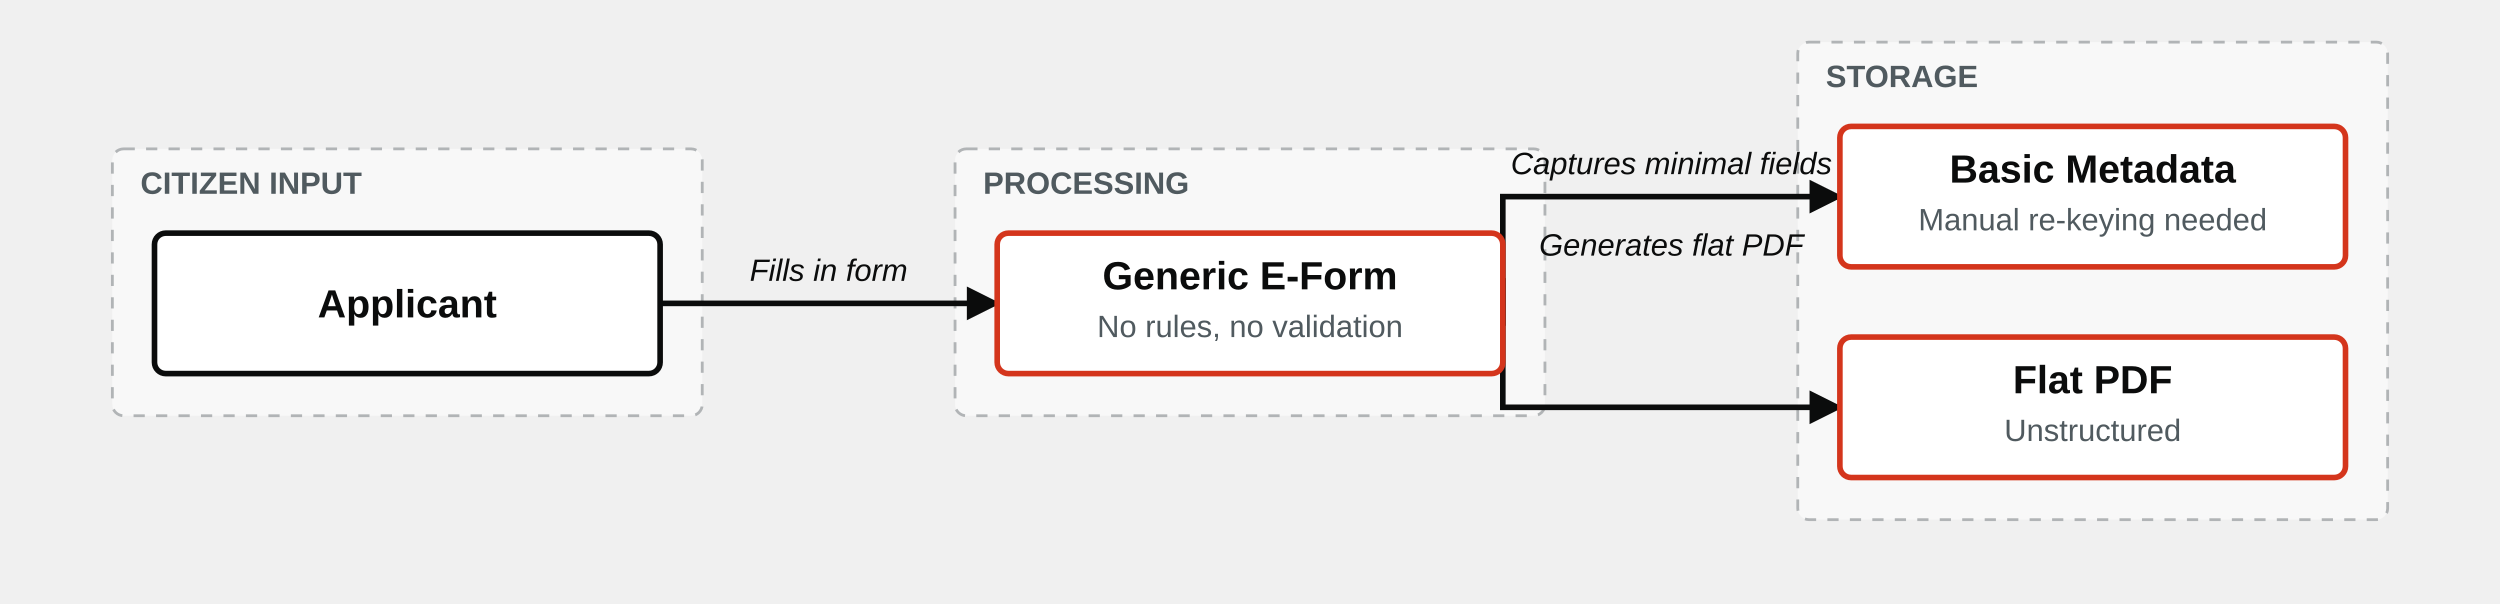
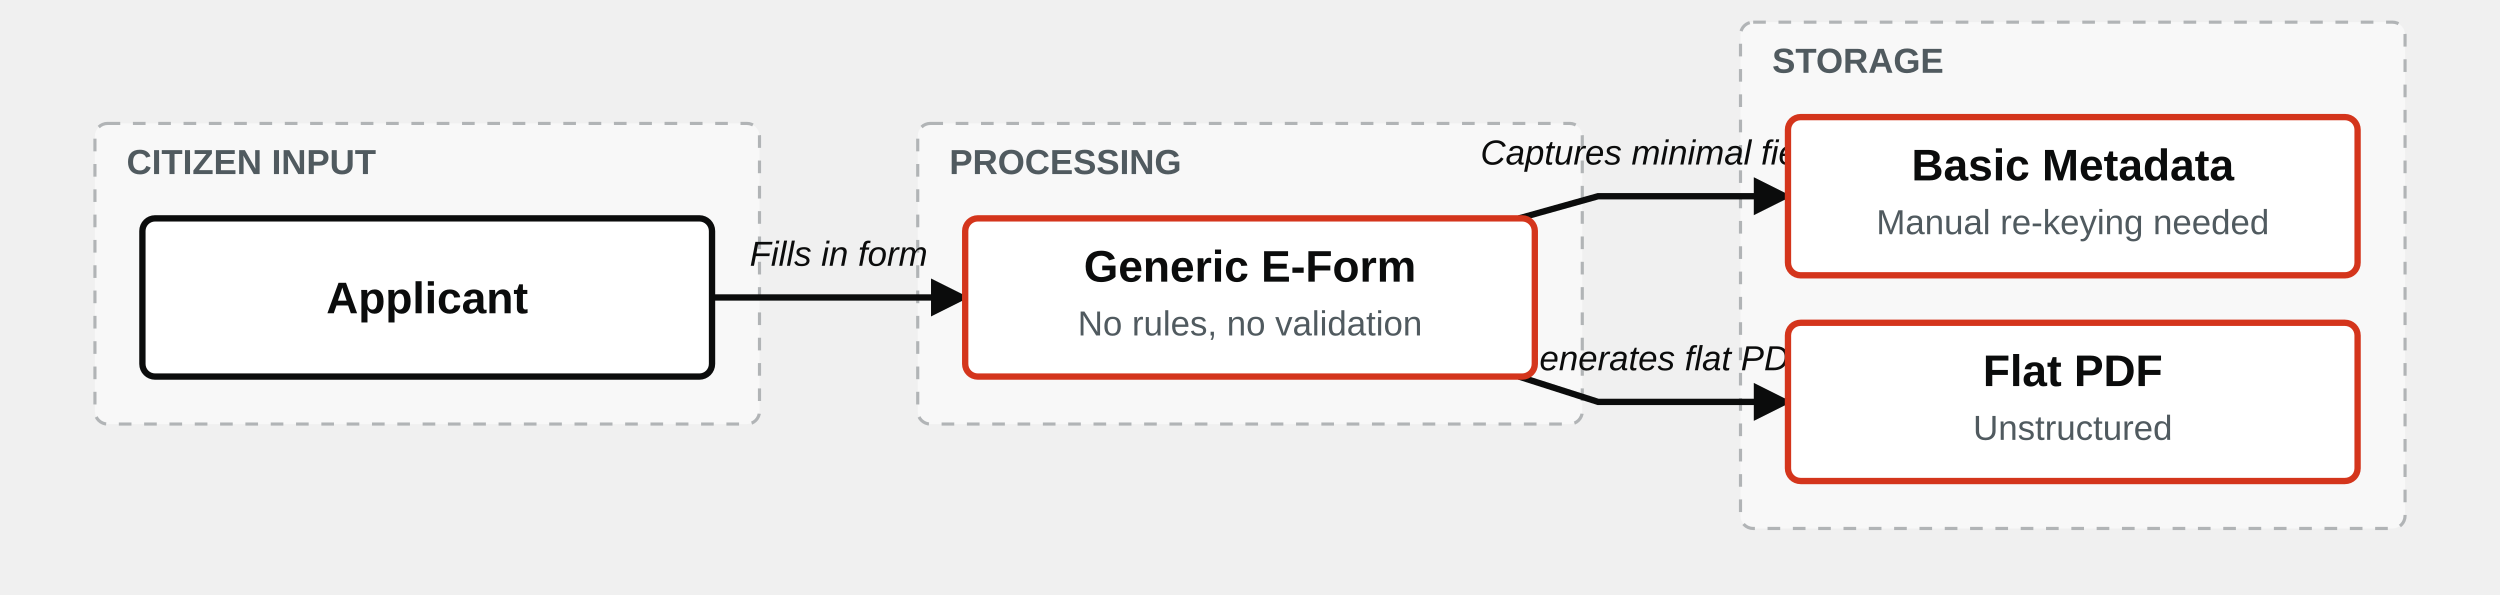
- <svg xmlns="http://www.w3.org/2000/svg" viewBox="0 0 890 215" width="100%" height="100%" style="font-family: 'GDS Transport', Arial, sans-serif;">
+ <svg xmlns="http://www.w3.org/2000/svg" viewBox="0 0 790 188" width="100%" height="100%" style="font-family: 'GDS Transport', Arial, sans-serif;">
  <defs>
    <marker id="arrow" viewBox="0 0 10 10" refX="9" refY="5" markerWidth="6" markerHeight="6" orient="auto-start-reverse">
      <path d="M 0 0 L 10 5 L 0 10 z" fill="#0b0c0c" />
    </marker>
    <marker id="arrow-blue" viewBox="0 0 10 10" refX="9" refY="5" markerWidth="6" markerHeight="6" orient="auto-start-reverse">
      <path d="M 0 0 L 10 5 L 0 10 z" fill="#1d70b8" />
    </marker>
  </defs>
-   <rect x="40" y="53" width="210" height="95" fill="#f8f8f8" stroke="#b1b4b6" stroke-dasharray="4" rx="4" />
-   <text x="50" y="69" font-size="11" font-weight="bold" fill="#505a5f">CITIZEN INPUT</text>
-   <rect x="340" y="53" width="210" height="95" fill="#f8f8f8" stroke="#b1b4b6" stroke-dasharray="4" rx="4" />
-   <text x="350" y="69" font-size="11" font-weight="bold" fill="#505a5f">PROCESSING</text>
-   <rect x="640" y="15" width="210" height="170" fill="#f8f8f8" stroke="#b1b4b6" stroke-dasharray="4" rx="4" />
-   <text x="650" y="31" font-size="11" font-weight="bold" fill="#505a5f">STORAGE</text>
-   <line x1="235" y1="108" x2="355" y2="108" stroke="#0b0c0c" stroke-width="2" marker-end="url(#arrow)" />
-   <text x="295" y="100" font-size="11" font-style="italic" text-anchor="middle" fill="#0b0c0c">Fills in form</text>
-   <path d="M 535 99 L 535 145 L 655 145" fill="none" stroke="#0b0c0c" stroke-width="2" marker-end="url(#arrow)" />
-   <text x="595" y="91" font-size="11" font-style="italic" text-anchor="middle" fill="#0b0c0c">Generates flat PDF</text>
-   <path d="M 535 116 L 535 70 L 655 70" fill="none" stroke="#0b0c0c" stroke-width="2" marker-end="url(#arrow)" />
-   <text x="595" y="62" font-size="11" font-style="italic" text-anchor="middle" fill="#0b0c0c">Captures minimal fields</text>
-   <rect x="55" y="83" width="180" height="50" fill="#ffffff" stroke="#0b0c0c" stroke-width="2" rx="4" />
-   <text x="145" y="113" font-size="14" font-weight="bold" text-anchor="middle" fill="#0b0c0c">Applicant</text>
-   <rect x="355" y="83" width="180" height="50" fill="#ffffff" stroke="#d4351c" stroke-width="2" rx="4" />
-   <text x="445" y="103" font-size="14" font-weight="bold" text-anchor="middle" fill="#0b0c0c">Generic E-Form</text>
-   <text x="445" y="120" font-size="11" text-anchor="middle" fill="#505a5f">No rules, no validation</text>
-   <rect x="655" y="120" width="180" height="50" fill="#ffffff" stroke="#d4351c" stroke-width="2" rx="4" />
-   <text x="745" y="140" font-size="14" font-weight="bold" text-anchor="middle" fill="#0b0c0c">Flat PDF</text>
-   <text x="745" y="157" font-size="11" text-anchor="middle" fill="#505a5f">Unstructured</text>
-   <rect x="655" y="45" width="180" height="50" fill="#ffffff" stroke="#d4351c" stroke-width="2" rx="4" />
-   <text x="745" y="65" font-size="14" font-weight="bold" text-anchor="middle" fill="#0b0c0c">Basic Metadata</text>
-   <text x="745" y="82" font-size="11" text-anchor="middle" fill="#505a5f">Manual re-keying needed</text>
+   <rect x="30" y="39" width="210" height="95" fill="#f8f8f8" stroke="#b1b4b6" stroke-dasharray="4" rx="4" />
+   <text x="40" y="55" font-size="11" font-weight="bold" fill="#505a5f">CITIZEN INPUT</text>
+   <rect x="290" y="39" width="210" height="95" fill="#f8f8f8" stroke="#b1b4b6" stroke-dasharray="4" rx="4" />
+   <text x="300" y="55" font-size="11" font-weight="bold" fill="#505a5f">PROCESSING</text>
+   <rect x="550" y="7" width="210" height="160" fill="#f8f8f8" stroke="#b1b4b6" stroke-dasharray="4" rx="4" />
+   <text x="560" y="23" font-size="11" font-weight="bold" fill="#505a5f">STORAGE</text>
+   <path d="M 225 94 L 245 94 L 265 94 L 285 94 L 305 94" fill="none" stroke="#0b0c0c" stroke-width="2" marker-end="url(#arrow)" />
+   <text x="265" y="84" font-size="11" font-style="italic" text-anchor="middle" fill="#0b0c0c">Fills in form</text>
+   <path d="M 480 119 L 505 127 L 525 127 L 545 127 L 565 127" fill="none" stroke="#0b0c0c" stroke-width="2" marker-end="url(#arrow)" />
+   <text x="525" y="117" font-size="11" font-style="italic" text-anchor="middle" fill="#0b0c0c">Generates flat PDF</text>
+   <path d="M 480 69 L 505 62 L 525 62 L 545 62 L 565 62" fill="none" stroke="#0b0c0c" stroke-width="2" marker-end="url(#arrow)" />
+   <text x="525" y="52" font-size="11" font-style="italic" text-anchor="middle" fill="#0b0c0c">Captures minimal fields</text>
+   <rect x="45" y="69" width="180" height="50" fill="#ffffff" stroke="#0b0c0c" stroke-width="2" rx="4" />
+   <text x="135" y="99" font-size="14" font-weight="bold" text-anchor="middle" fill="#0b0c0c">Applicant</text>
+   <rect x="305" y="69" width="180" height="50" fill="#ffffff" stroke="#d4351c" stroke-width="2" rx="4" />
+   <text x="395" y="89" font-size="14" font-weight="bold" text-anchor="middle" fill="#0b0c0c">Generic E-Form</text>
+   <text x="395" y="106" font-size="11" text-anchor="middle" fill="#505a5f">No rules, no validation</text>
+   <rect x="565" y="102" width="180" height="50" fill="#ffffff" stroke="#d4351c" stroke-width="2" rx="4" />
+   <text x="655" y="122" font-size="14" font-weight="bold" text-anchor="middle" fill="#0b0c0c">Flat PDF</text>
+   <text x="655" y="139" font-size="11" text-anchor="middle" fill="#505a5f">Unstructured</text>
+   <rect x="565" y="37" width="180" height="50" fill="#ffffff" stroke="#d4351c" stroke-width="2" rx="4" />
+   <text x="655" y="57" font-size="14" font-weight="bold" text-anchor="middle" fill="#0b0c0c">Basic Metadata</text>
+   <text x="655" y="74" font-size="11" text-anchor="middle" fill="#505a5f">Manual re-keying needed</text>
</svg>
